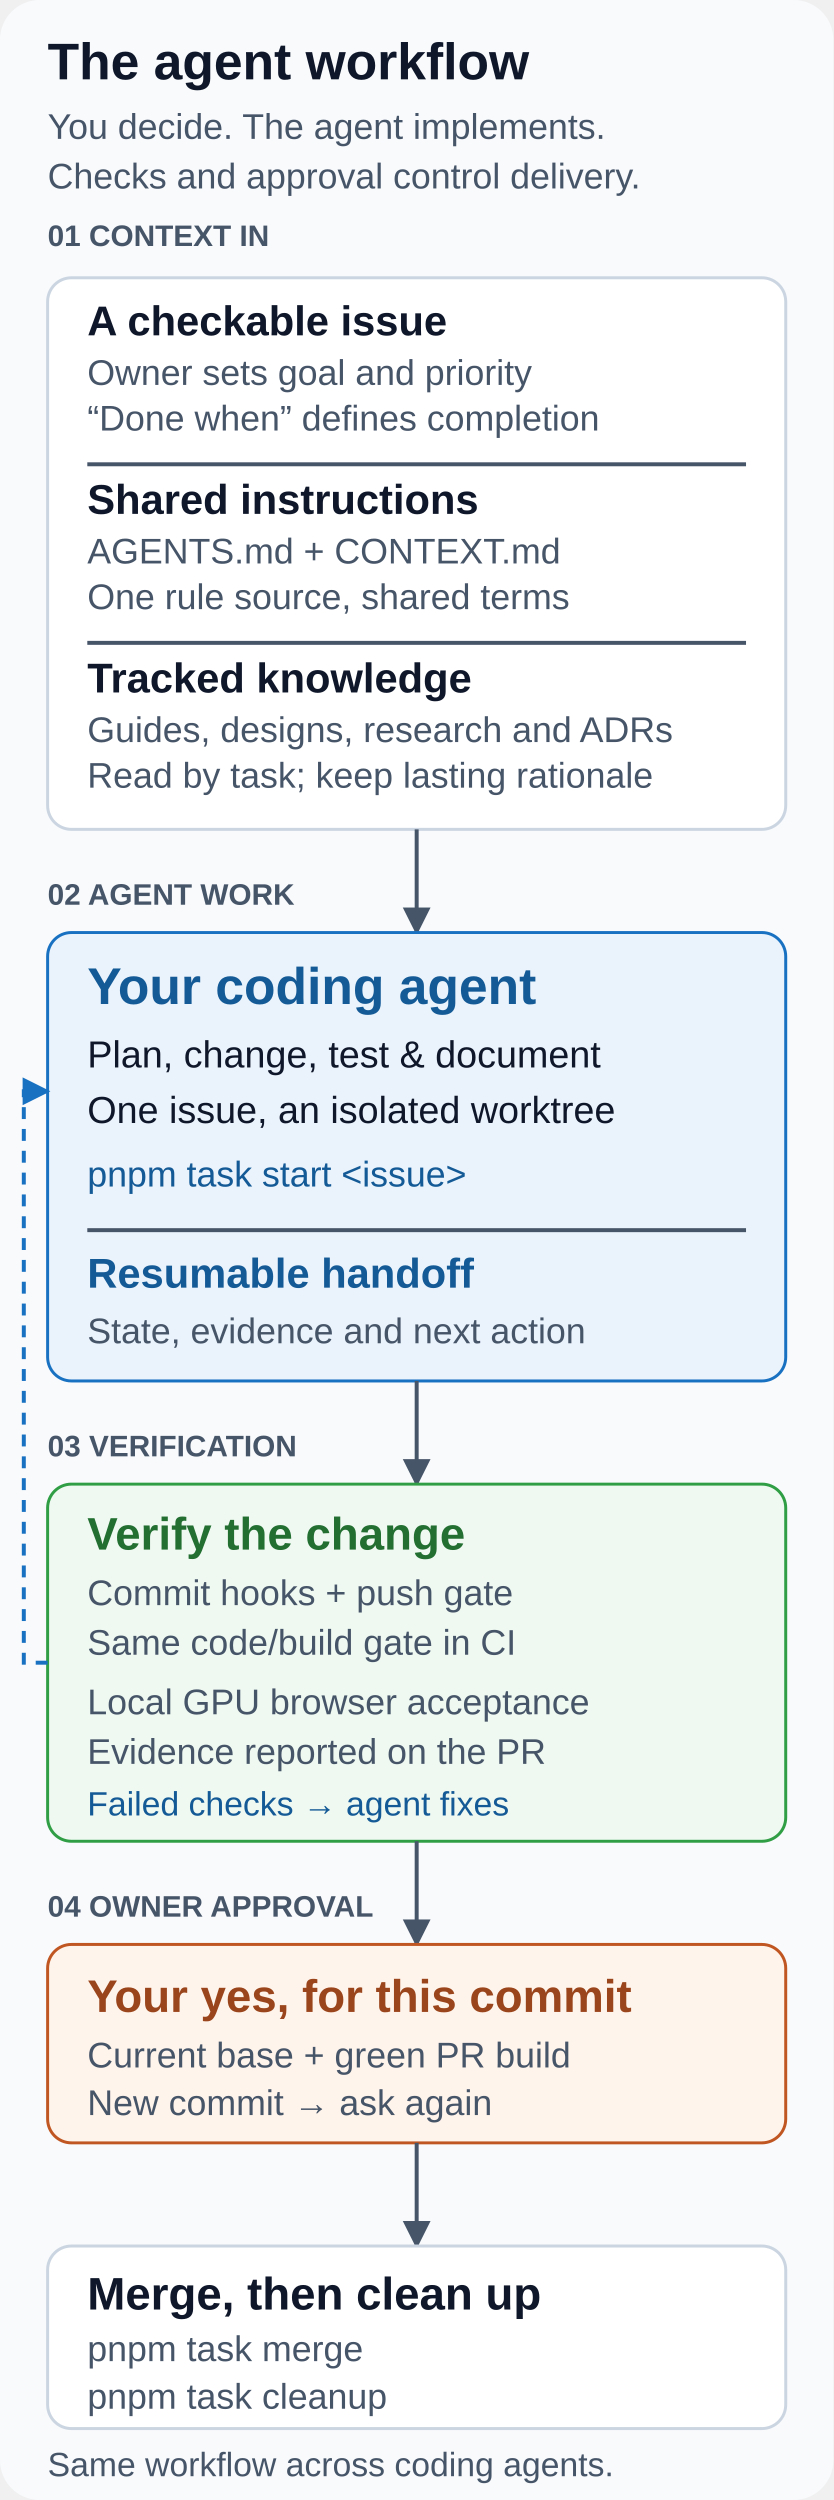
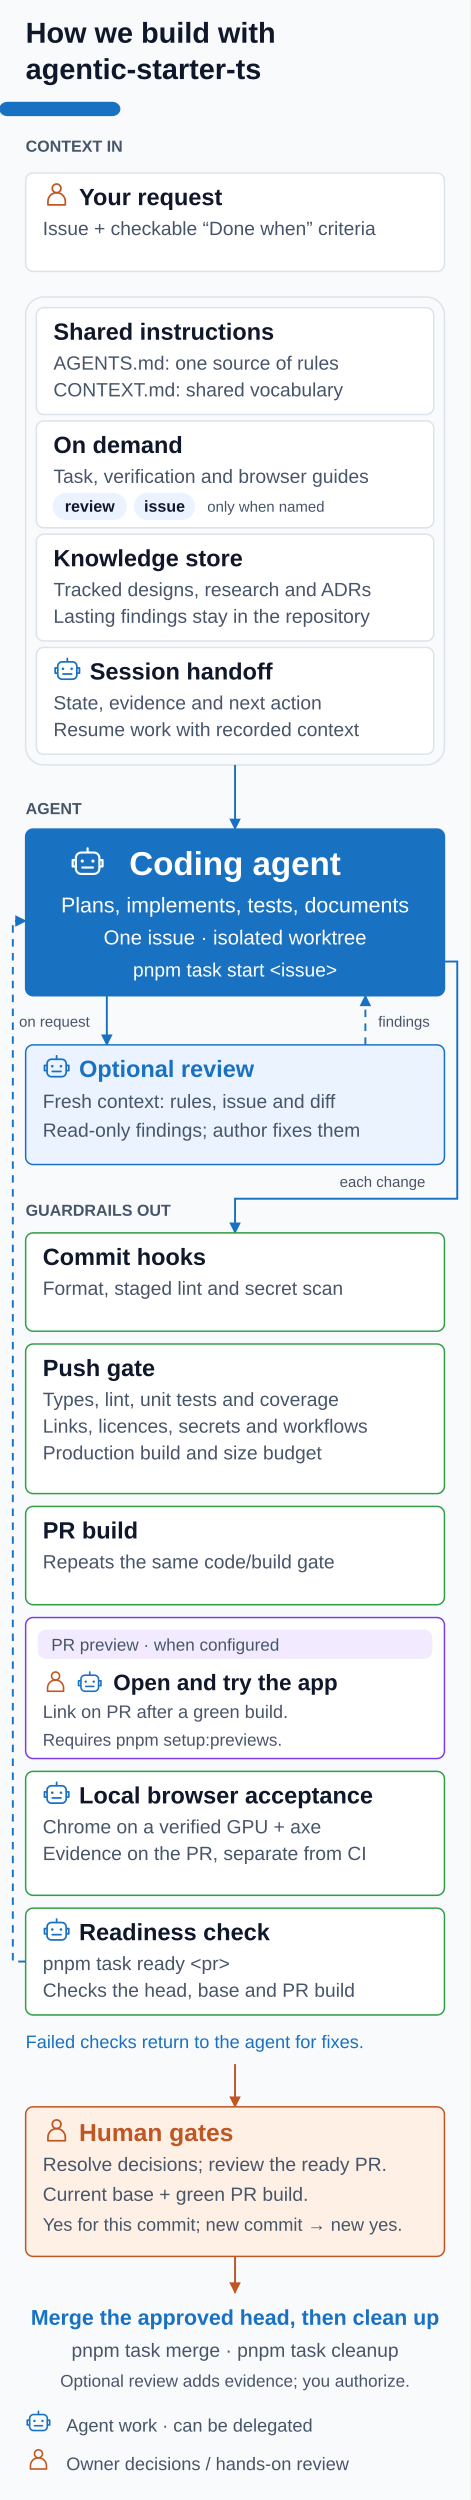
- <svg xmlns="http://www.w3.org/2000/svg" width="420" height="1260" viewBox="0 0 420 1260" role="img" aria-labelledby="title desc">
+ <svg xmlns="http://www.w3.org/2000/svg" width="440" height="2340" viewBox="0 0 440 2340" role="img" aria-labelledby="title desc">
  <defs>
-     <marker id="arrow" viewBox="0 0 10 10" refX="9" refY="5" markerWidth="7" markerHeight="7" orient="auto-start-reverse">
-       <path d="M 0 0 L 10 5 L 0 10 z" fill="#475569" />
-     </marker>
-     <marker id="feedback" viewBox="0 0 10 10" refX="9" refY="5" markerWidth="7" markerHeight="7" orient="auto-start-reverse">
+     <symbol id="robot" viewBox="0 0 32 32">
+       <g fill="none" stroke="currentColor" stroke-width="2" stroke-linecap="round" stroke-linejoin="round">
+         <path d="M16 7 V4 M4 15 H2 V21 H4 M28 15 H30 V21 H28" />
+         <rect x="5" y="8" width="22" height="20" rx="5" />
+         <circle cx="11" cy="16" r="1.5" fill="currentColor" stroke="none" />
+         <circle cx="21" cy="16" r="1.5" fill="currentColor" stroke="none" />
+         <path d="M11 22 H21" />
+       </g>
+     </symbol>
+     <symbol id="person" viewBox="0 0 32 32">
+       <g fill="none" stroke="currentColor" stroke-width="2" stroke-linecap="round" stroke-linejoin="round">
+         <circle cx="16" cy="9" r="5" />
+         <path d="M6 28 V24 A10 10 0 0 1 26 24 V28 Z" />
+       </g>
+     </symbol>
+     <marker id="agent" viewBox="0 0 10 10" refX="9" refY="5" markerWidth="6" markerHeight="6" orient="auto-start-reverse">
      <path d="M 0 0 L 10 5 L 0 10 z" fill="#1971C2" />
    </marker>
+     <marker id="owner" viewBox="0 0 10 10" refX="9" refY="5" markerWidth="6" markerHeight="6" orient="auto-start-reverse">
+       <path d="M 0 0 L 10 5 L 0 10 z" fill="#C05621" />
+     </marker>
  </defs>
-   <rect width="420" height="1260" rx="20" fill="#F8FAFC" />
+   <rect width="440" height="2340" fill="#F8FAFC" />
  <g font-family="Arial, Helvetica, sans-serif" fill="#0F172A">
-     <text x="24" y="40" font-size="26" fill="#0F172A" font-weight="700">The agent workflow</text>
-     <text x="24" y="70" font-size="18" fill="#475569">You decide. The agent implements.</text>
-     <text x="24" y="95" font-size="18" fill="#475569">Checks and approval control delivery.</text>
-     <text x="24" y="124" font-size="15" fill="#475569" font-weight="700">01  CONTEXT IN</text>
-     <rect x="24" y="140" width="372" height="278" rx="12" fill="#FFFFFF" stroke="#CBD5E1" stroke-width="1.5" />
-     <text x="44" y="169" font-size="21" fill="#0F172A" font-weight="700">A checkable issue</text>
-     <text x="44" y="194" font-size="18" fill="#475569">Owner sets goal and priority</text>
-     <text x="44" y="217" font-size="18" fill="#475569">“Done when” defines completion</text>
-     <text x="44" y="259" font-size="21" fill="#0F172A" font-weight="700">Shared instructions</text>
-     <text x="44" y="284" font-size="18" fill="#475569">AGENTS.md + CONTEXT.md</text>
-     <text x="44" y="307" font-size="18" fill="#475569">One rule source, shared terms</text>
-     <text x="44" y="349" font-size="21" fill="#0F172A" font-weight="700">Tracked knowledge</text>
-     <text x="44" y="374" font-size="18" fill="#475569">Guides, designs, research and ADRs</text>
-     <text x="44" y="397" font-size="18" fill="#475569">Read by task; keep lasting rationale</text>
-     <path d="M 44 234 H 376" fill="none" stroke="#475569" stroke-width="2" />
-     <path d="M 44 324 H 376" fill="none" stroke="#475569" stroke-width="2" />
-     <path d="M 210 418 V 470" fill="none" stroke="#475569" stroke-width="2" marker-end="url(#arrow)" />
-     <text x="24" y="456" font-size="15" fill="#475569" font-weight="700">02  AGENT WORK</text>
-     <rect x="24" y="470" width="372" height="226" rx="12" fill="#EAF3FC" stroke="#1971C2" stroke-width="1.5" />
-     <text x="44" y="506" font-size="26" fill="#145A96" font-weight="700">Your coding agent</text>
-     <text x="44" y="538" font-size="19" fill="#0F172A">Plan, change, test &amp; document</text>
-     <text x="44" y="566" font-size="19" fill="#0F172A">One issue, an isolated worktree</text>
-     <text x="44" y="598" font-size="18" fill="#145A96">pnpm task start &lt;issue&gt;</text>
-     <path d="M 44 620 H 376" fill="none" stroke="#475569" stroke-width="2" />
-     <text x="44" y="649" font-size="21" fill="#145A96" font-weight="700">Resumable handoff</text>
-     <text x="44" y="677" font-size="18" fill="#475569">State, evidence and next action</text>
-     <path d="M 210 696 V 748" fill="none" stroke="#475569" stroke-width="2" marker-end="url(#arrow)" />
-     <text x="24" y="734" font-size="15" fill="#475569" font-weight="700">03  VERIFICATION</text>
-     <rect x="24" y="748" width="372" height="180" rx="12" fill="#EFF9F1" stroke="#2F9E44" stroke-width="1.5" />
-     <text x="44" y="781" font-size="23" fill="#226F31" font-weight="700">Verify the change</text>
-     <text x="44" y="809" font-size="18" fill="#475569">Commit hooks + push gate</text>
-     <text x="44" y="834" font-size="18" fill="#475569">Same code/build gate in CI</text>
-     <text x="44" y="864" font-size="18" fill="#475569">Local GPU browser acceptance</text>
-     <text x="44" y="889" font-size="18" fill="#475569">Evidence reported on the PR</text>
-     <text x="44" y="915" font-size="17" fill="#145A96">Failed checks → agent fixes</text>
-     <path d="M 24 838 H 12 V 550 H 24" fill="none" stroke="#1971C2" stroke-width="2" stroke-dasharray="6 5" marker-end="url(#feedback)" />
-     <path d="M 210 928 V 980" fill="none" stroke="#475569" stroke-width="2" marker-end="url(#arrow)" />
-     <text x="24" y="966" font-size="15" fill="#475569" font-weight="700">04  OWNER APPROVAL</text>
-     <rect x="24" y="980" width="372" height="100" rx="12" fill="#FFF4EB" stroke="#C05621" stroke-width="1.5" />
-     <text x="44" y="1014" font-size="23" fill="#9A451B" font-weight="700">Your yes, for this commit</text>
-     <text x="44" y="1042" font-size="18" fill="#475569">Current base + green PR build</text>
-     <text x="44" y="1066" font-size="18" fill="#475569">New commit → ask again</text>
-     <path d="M 210 1080 V 1132" fill="none" stroke="#475569" stroke-width="2" marker-end="url(#arrow)" />
-     <rect x="24" y="1132" width="372" height="92" rx="12" fill="#FFFFFF" stroke="#CBD5E1" stroke-width="1.5" />
-     <text x="44" y="1164" font-size="23" fill="#0F172A" font-weight="700">Merge, then clean up</text>
-     <text x="44" y="1190" font-size="18" fill="#475569">pnpm task merge</text>
-     <text x="44" y="1214" font-size="18" fill="#475569">pnpm task cleanup</text>
-     <text x="24" y="1248" font-size="17" fill="#475569">Same workflow across coding agents.</text>
+     <text x="24" y="40" font-size="27" fill="#0F172A" font-weight="700">How we build with</text>
+     <text x="24" y="74" font-size="27" fill="#0F172A" font-weight="700">agentic-starter-ts</text>
+     <rect x="0" y="96" width="112" height="12" rx="7" fill="#1971C2" stroke="#1971C2" stroke-width="1.4" />
+     <text x="24" y="142" font-size="15" fill="#475569" font-weight="700">CONTEXT IN</text>
+     <rect x="24" y="162" width="392" height="92" rx="7" fill="#FFFFFF" stroke="#DCE3EC" stroke-width="1.4" />
+     <use href="#person" x="40" y="169" width="26" height="26" color="#C05621" />
+     <text x="74" y="192" font-size="22" fill="#0F172A" font-weight="700">Your request</text>
+     <text x="40" y="220" font-size="18" fill="#475569">Issue + checkable “Done when” criteria</text>
+     <rect x="24" y="278" width="392" height="438" rx="17" fill="#F8FAFC" stroke="#DCE3EC" stroke-width="1.4" />
+     <rect x="34" y="288" width="372" height="100" rx="7" fill="#FFFFFF" stroke="#DCE3EC" stroke-width="1.4" />
+     <text x="50" y="318" font-size="22" fill="#0F172A" font-weight="700">Shared instructions</text>
+     <text x="50" y="346" font-size="18" fill="#475569">AGENTS.md: one source of rules</text>
+     <text x="50" y="371" font-size="18" fill="#475569">CONTEXT.md: shared vocabulary</text>
+     <rect x="34" y="394" width="372" height="100" rx="7" fill="#FFFFFF" stroke="#DCE3EC" stroke-width="1.4" />
+     <text x="50" y="424" font-size="22" fill="#0F172A" font-weight="700">On demand</text>
+     <text x="50" y="452" font-size="18" fill="#475569">Task, verification and browser guides</text>
+     <rect x="50" y="462" width="68" height="24" rx="12" fill="#EAF3FF" stroke="#EAF3FF" stroke-width="1.4" />
+     <text x="84" y="479" font-size="15" fill="#0F172A" font-weight="700" text-anchor="middle">review</text>
+     <rect x="126" y="462" width="56" height="24" rx="12" fill="#EAF3FF" stroke="#EAF3FF" stroke-width="1.4" />
+     <text x="154" y="479" font-size="15" fill="#0F172A" font-weight="700" text-anchor="middle">issue</text>
+     <text x="194" y="479" font-size="14" fill="#475569">only when named</text>
+     <rect x="34" y="500" width="372" height="100" rx="7" fill="#FFFFFF" stroke="#DCE3EC" stroke-width="1.4" />
+     <text x="50" y="530" font-size="22" fill="#0F172A" font-weight="700">Knowledge store</text>
+     <text x="50" y="558" font-size="18" fill="#475569">Tracked designs, research and ADRs</text>
+     <text x="50" y="583" font-size="18" fill="#475569">Lasting findings stay in the repository</text>
+     <rect x="34" y="606" width="372" height="100" rx="7" fill="#FFFFFF" stroke="#DCE3EC" stroke-width="1.4" />
+     <use href="#robot" x="50" y="613" width="26" height="26" color="#1971C2" />
+     <text x="84" y="636" font-size="22" fill="#0F172A" font-weight="700">Session handoff</text>
+     <text x="50" y="664" font-size="18" fill="#475569">State, evidence and next action</text>
+     <text x="50" y="689" font-size="18" fill="#475569">Resume work with recorded context</text>
+     <path d="M 220 716 V 776" fill="none" stroke="#1971C2" stroke-width="1.8" marker-end="url(#agent)" />
+     <text x="24" y="762" font-size="15" fill="#475569" font-weight="700">AGENT</text>
+     <rect x="24" y="776" width="392" height="156" rx="7" fill="#1971C2" stroke="#1971C2" stroke-width="1.4" />
+     <use href="#robot" x="66" y="790" width="32" height="32" color="#FFFFFF" />
+     <text x="220" y="819" font-size="31" fill="#FFFFFF" font-weight="700" text-anchor="middle">Coding agent</text>
+     <text x="220" y="854" font-size="20" fill="#FFFFFF" text-anchor="middle">Plans, implements, tests, documents</text>
+     <text x="220" y="884" font-size="19" fill="#FFFFFF" text-anchor="middle">One issue · isolated worktree</text>
+     <text x="220" y="914" font-size="18" fill="#FFFFFF" text-anchor="middle">pnpm task start &lt;issue&gt;</text>
+     <path d="M 100 932 V 978" fill="none" stroke="#1971C2" stroke-width="1.8" marker-end="url(#agent)" />
+     <path d="M 342 978 V 932" fill="none" stroke="#1971C2" stroke-width="1.8" stroke-dasharray="7 6" marker-end="url(#agent)" />
+     <text x="84" y="961" font-size="14" fill="#475569" text-anchor="end">on request</text>
+     <text x="354" y="961" font-size="14" fill="#475569">findings</text>
+     <rect x="24" y="978" width="392" height="112" rx="7" fill="#EAF3FF" stroke="#1971C2" stroke-width="1.4" />
+     <use href="#robot" x="40" y="985" width="26" height="26" color="#1971C2" />
+     <text x="74" y="1008" font-size="22" fill="#1971C2" font-weight="700">Optional review</text>
+     <text x="40" y="1037" font-size="18" fill="#475569">Fresh context: rules, issue and diff</text>
+     <text x="40" y="1064" font-size="18" fill="#475569">Read-only findings; author fixes them</text>
+     <path d="M 416 900 H 428 V 1122 H 220 V 1154" fill="none" stroke="#1971C2" stroke-width="1.8" marker-end="url(#agent)" />
+     <text x="358" y="1111" font-size="14" fill="#475569" text-anchor="middle">each change</text>
+     <text x="24" y="1138" font-size="15" fill="#475569" font-weight="700">GUARDRAILS OUT</text>
+     <rect x="24" y="1154" width="392" height="92" rx="7" fill="#FFFFFF" stroke="#2F9E44" stroke-width="1.4" />
+     <text x="40" y="1184" font-size="22" fill="#0F172A" font-weight="700">Commit hooks</text>
+     <text x="40" y="1212" font-size="18" fill="#475569">Format, staged lint and secret scan</text>
+     <rect x="24" y="1258" width="392" height="140" rx="7" fill="#FFFFFF" stroke="#2F9E44" stroke-width="1.4" />
+     <text x="40" y="1288" font-size="22" fill="#0F172A" font-weight="700">Push gate</text>
+     <text x="40" y="1316" font-size="18" fill="#475569">Types, lint, unit tests and coverage</text>
+     <text x="40" y="1341" font-size="18" fill="#475569">Links, licences, secrets and workflows</text>
+     <text x="40" y="1366" font-size="18" fill="#475569">Production build and size budget</text>
+     <rect x="24" y="1410" width="392" height="92" rx="7" fill="#FFFFFF" stroke="#2F9E44" stroke-width="1.4" />
+     <text x="40" y="1440" font-size="22" fill="#0F172A" font-weight="700">PR build</text>
+     <text x="40" y="1468" font-size="18" fill="#475569">Repeats the same code/build gate</text>
+     <rect x="24" y="1514" width="392" height="132" rx="7" fill="#FFFFFF" stroke="#7C3AED" stroke-width="1.4" />
+     <rect x="36" y="1526" width="368" height="26" rx="7" fill="#F2EBFF" stroke="#F2EBFF" stroke-width="1.4" />
+     <text x="48" y="1545" font-size="16" fill="#475569">PR preview · when configured</text>
+     <use href="#person" x="40" y="1562" width="24" height="24" color="#C05621" />
+     <use href="#robot" x="72" y="1562" width="24" height="24" color="#1971C2" />
+     <text x="106" y="1582" font-size="21" fill="#0F172A" font-weight="700">Open and try the app</text>
+     <text x="40" y="1608" font-size="17" fill="#475569">Link on PR after a green build.</text>
+     <text x="40" y="1634" font-size="16" fill="#475569">Requires pnpm setup:previews.</text>
+     <rect x="24" y="1658" width="392" height="116" rx="7" fill="#FFFFFF" stroke="#2F9E44" stroke-width="1.4" />
+     <use href="#robot" x="40" y="1665" width="26" height="26" color="#1971C2" />
+     <text x="74" y="1688" font-size="22" fill="#0F172A" font-weight="700">Local browser acceptance</text>
+     <text x="40" y="1716" font-size="18" fill="#475569">Chrome on a verified GPU + axe</text>
+     <text x="40" y="1741" font-size="18" fill="#475569">Evidence on the PR, separate from CI</text>
+     <rect x="24" y="1786" width="392" height="100" rx="7" fill="#FFFFFF" stroke="#2F9E44" stroke-width="1.4" />
+     <use href="#robot" x="40" y="1793" width="26" height="26" color="#1971C2" />
+     <text x="74" y="1816" font-size="22" fill="#0F172A" font-weight="700">Readiness check</text>
+     <text x="40" y="1844" font-size="18" fill="#475569">pnpm task ready &lt;pr&gt;</text>
+     <text x="40" y="1869" font-size="18" fill="#475569">Checks the head, base and PR build</text>
+     <path d="M 24 1836 H 12 V 862 H 24" fill="none" stroke="#1971C2" stroke-width="1.8" stroke-dasharray="7 6" marker-end="url(#agent)" />
+     <text x="24" y="1917" font-size="17" fill="#1971C2">Failed checks return to the agent for fixes.</text>
+     <path d="M 220 1932 V 1972" fill="none" stroke="#C05621" stroke-width="1.8" marker-end="url(#owner)" />
+     <rect x="24" y="1972" width="392" height="140" rx="7" fill="#FFF0E6" stroke="#C05621" stroke-width="1.4" />
+     <use href="#person" x="40" y="1981" width="26" height="26" color="#C05621" />
+     <text x="74" y="2004" font-size="23" fill="#C05621" font-weight="700">Human gates</text>
+     <text x="40" y="2032" font-size="18" fill="#475569">Resolve decisions; review the ready PR.</text>
+     <text x="40" y="2060" font-size="18" fill="#475569">Current base + green PR build.</text>
+     <text x="40" y="2088" font-size="17" fill="#475569">Yes for this commit; new commit → new yes.</text>
+     <path d="M 220 2112 V 2146" fill="none" stroke="#C05621" stroke-width="1.8" marker-end="url(#owner)" />
+     <text x="220" y="2176" font-size="20" fill="#1971C2" font-weight="700" text-anchor="middle">Merge the approved head, then clean up</text>
+     <text x="220" y="2206" font-size="18" fill="#475569" text-anchor="middle">pnpm task merge · pnpm task cleanup</text>
+     <text x="220" y="2234" font-size="16" fill="#475569" text-anchor="middle">Optional review adds evidence; you authorize.</text>
+     <use href="#robot" x="24" y="2254" width="24" height="24" color="#1971C2" />
+     <text x="62" y="2276" font-size="17" fill="#475569">Agent work · can be delegated</text>
+     <use href="#person" x="24" y="2290" width="24" height="24" color="#C05621" />
+     <text x="62" y="2312" font-size="17" fill="#475569">Owner decisions / hands-on review</text>
  </g>
</svg>
